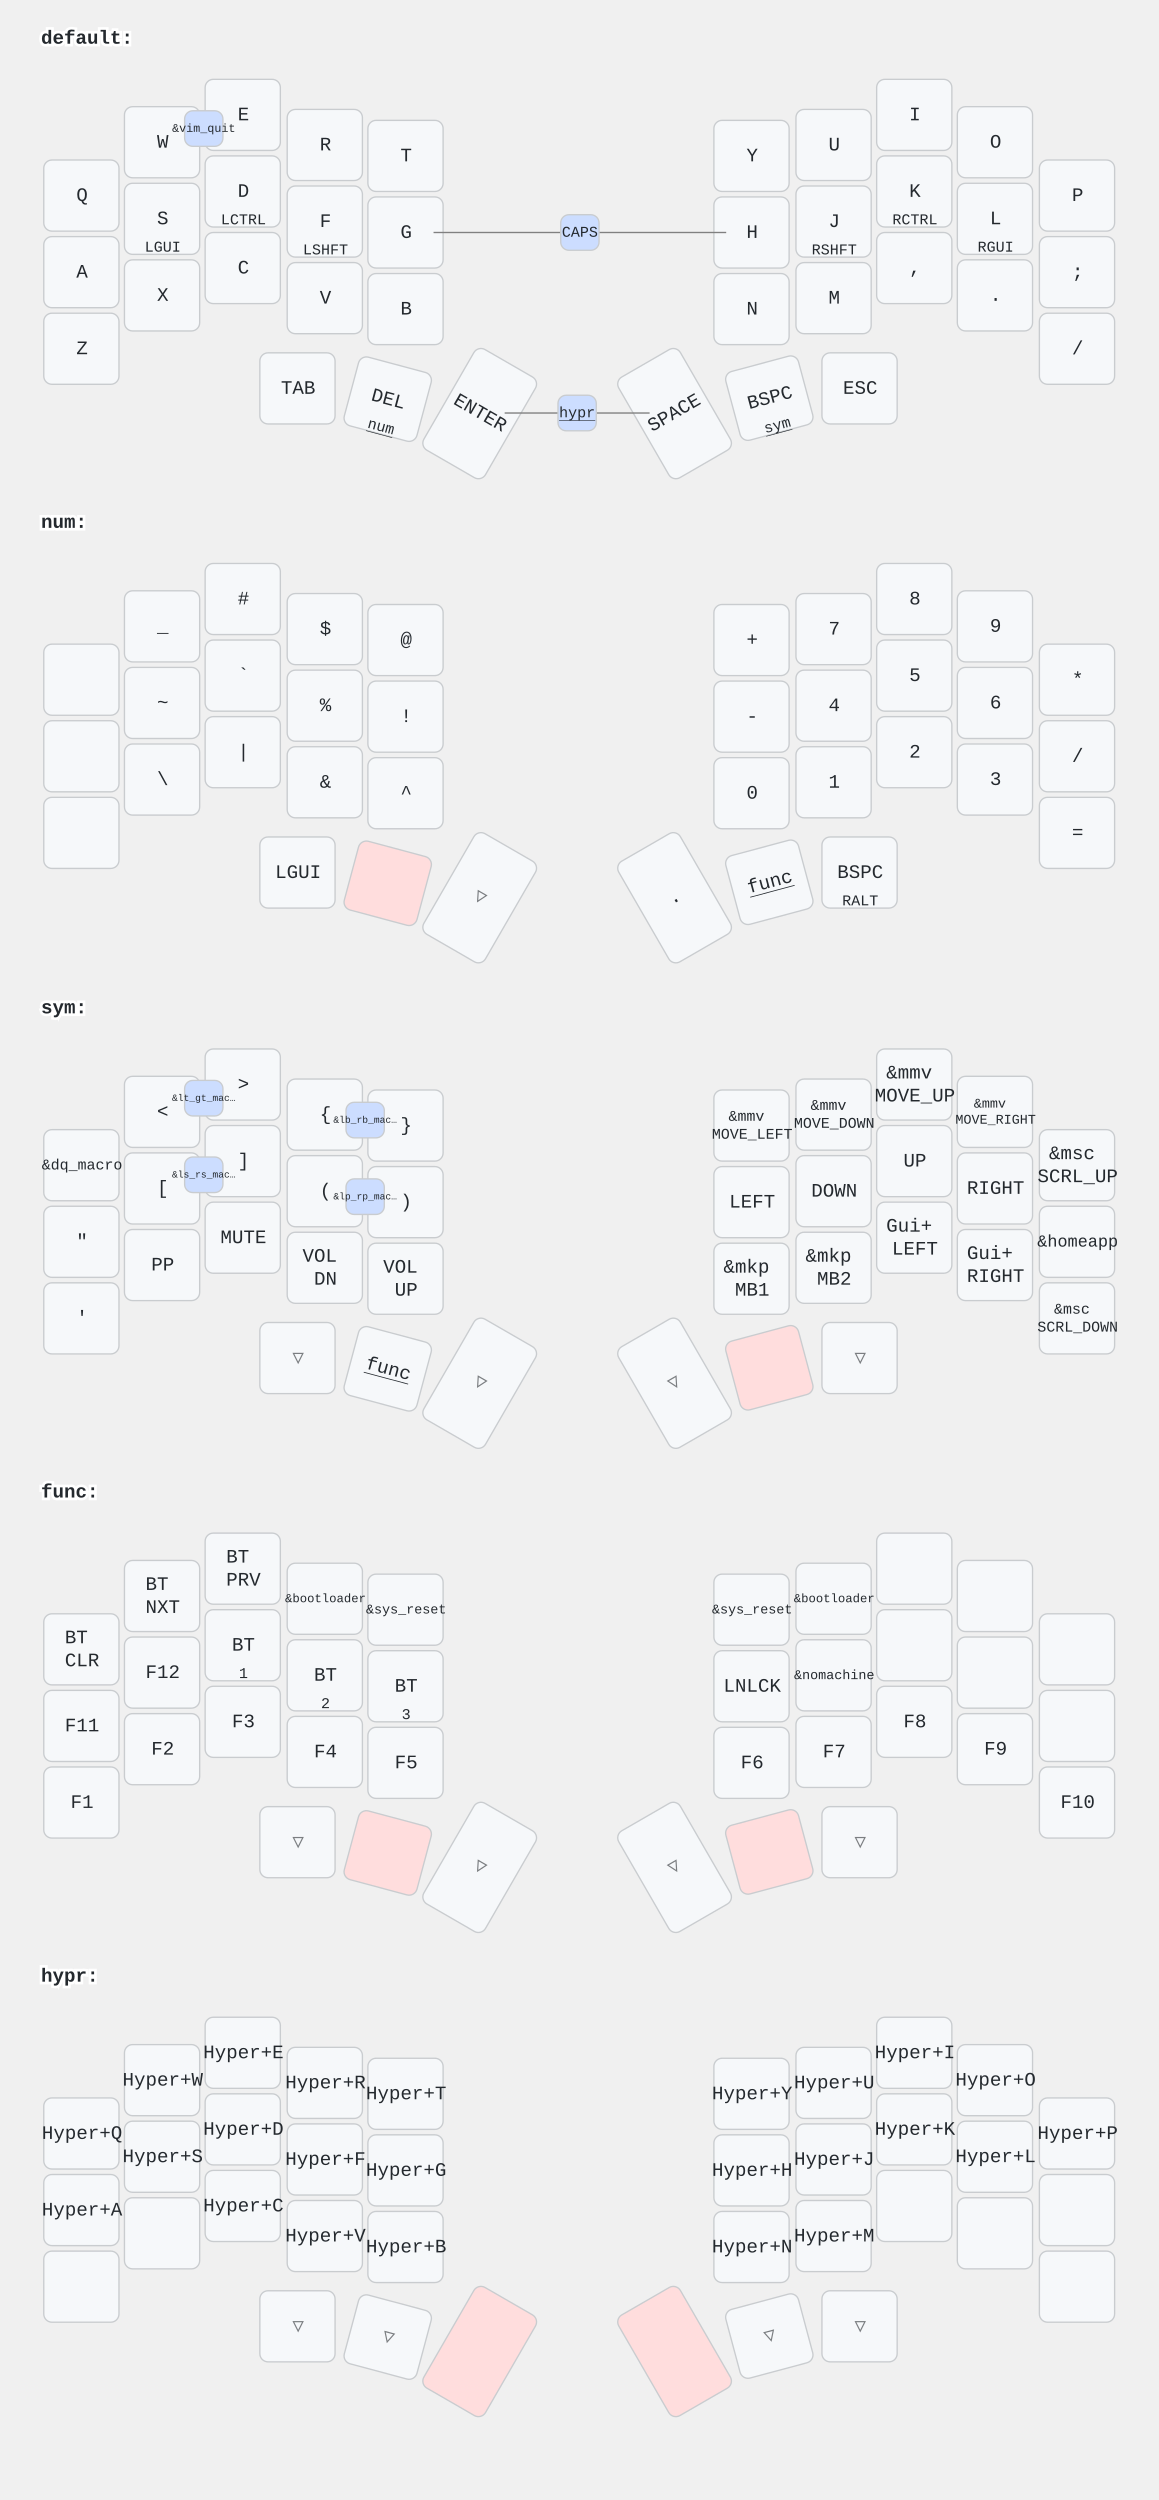
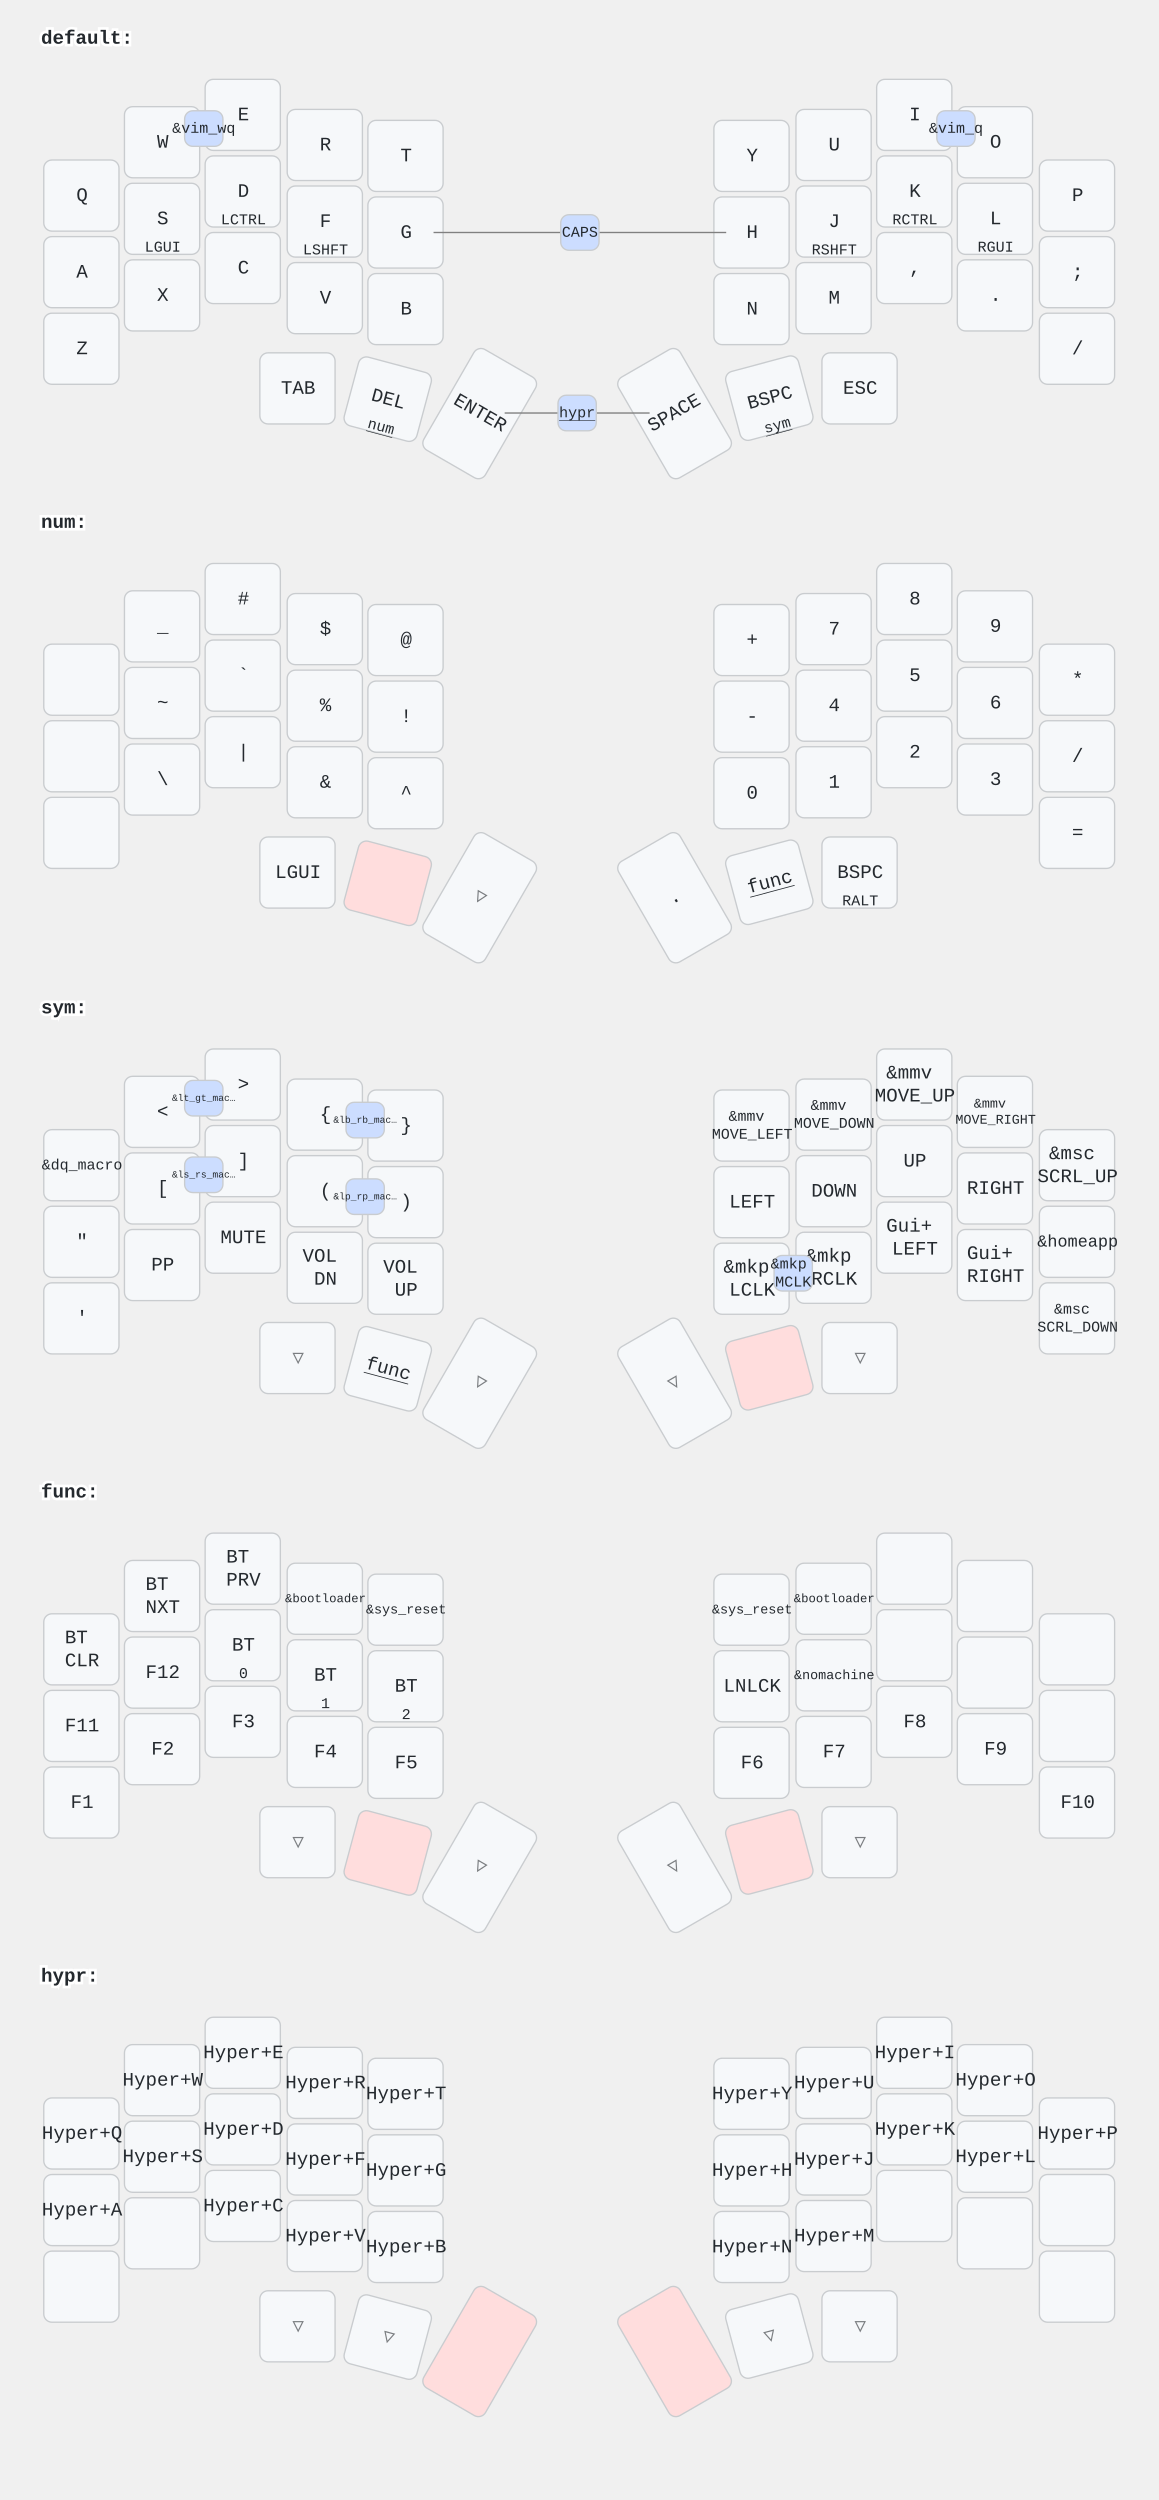
<svg xmlns="http://www.w3.org/2000/svg" width="847" height="1828" viewBox="0 0 847 1828" class="keymap">
  <style>/* inherit to force styles through use tags */
svg path {
    fill: inherit;
}

/* font and background color specifications */
svg.keymap {
    font-family: SFMono-Regular,Consolas,Liberation Mono,Menlo,monospace;
    font-size: 14px;
    font-kerning: normal;
    text-rendering: optimizeLegibility;
    fill: #24292e;
}

/* default key styling */
rect.key {
    fill: #f6f8fa;
}

rect.key, rect.combo {
    stroke: #c9cccf;
    stroke-width: 1;
}

/* default key side styling, only used is draw_key_sides is set */
rect.side {
    filter: brightness(90%);
}

/* color accent for combo boxes */
rect.combo, rect.combo-separate {
    fill: #cdf;
}

/* color accent for held keys */
rect.held, rect.combo.held {
    fill: #fdd;
}

/* color accent for ghost (optional) keys */
rect.ghost, rect.combo.ghost {
    stroke-dasharray: 4, 4;
    stroke-width: 2;
}

text {
    text-anchor: middle;
    dominant-baseline: middle;
}

/* styling for layer labels */
text.label {
    font-weight: bold;
    text-anchor: start;
    stroke: white;
    stroke-width: 4;
    paint-order: stroke;
}

/* styling for optional footer */
text.footer {
    text-anchor: end;
    dominant-baseline: auto;
    stroke: white;
    stroke-width: 4;
    paint-order: stroke;
}

/* styling for combo tap, and key non-tap label text */
text.combo, text.hold, text.shifted, text.left, text.right {
    font-size: 11px;
}

text.hold {
    text-anchor: middle;
    dominant-baseline: auto;
}

text.shifted {
    text-anchor: middle;
    dominant-baseline: hanging;
}

text.left {
    text-anchor: start;
}

text.right {
    text-anchor: end;
}

text.layer-activator {
    text-decoration: underline;
}

/* styling for hold/shifted label text in combo box */
text.combo.hold, text.combo.shifted, text.combo.left, text.combo.right {
    font-size: 8px;
}

/* lighter symbol for transparent keys */
text.trans {
    fill: #7b7e81;
}

/* styling for combo dendrons */
path.combo {
    stroke-width: 1;
    stroke: gray;
    fill: none;
}

/* Start Tabler Icons Cleanup */
/* cannot use height/width with glyphs */
.icon-tabler &gt; path {
    fill: inherit;
    stroke: inherit;
    stroke-width: 2;
}
/* hide tabler's default box */
.icon-tabler &gt; path[stroke="none"][fill="none"] {
    visibility: hidden;
}
/* End Tabler Icons Cleanup */
</style>
  <g transform="translate(30, 0)" class="layer-default">
    <text x="0" y="28" class="label" id="default">default:</text>
    <g transform="translate(0, 56)">
      <g transform="translate(30, 87)" class="key keypos-0">
        <rect rx="6" ry="6" x="-28" y="-26" width="55" height="52" class="key" />
        <text x="0" y="0" class="key tap">Q</text>
      </g>
      <g transform="translate(89, 48)" class="key keypos-1">
        <rect rx="6" ry="6" x="-28" y="-26" width="55" height="52" class="key" />
        <text x="0" y="0" class="key tap">W</text>
      </g>
      <g transform="translate(148, 28)" class="key keypos-2">
        <rect rx="6" ry="6" x="-28" y="-26" width="55" height="52" class="key" />
        <text x="0" y="0" class="key tap">E</text>
      </g>
      <g transform="translate(208, 50)" class="key keypos-3">
        <rect rx="6" ry="6" x="-28" y="-26" width="55" height="52" class="key" />
        <text x="0" y="0" class="key tap">R</text>
      </g>
      <g transform="translate(267, 58)" class="key keypos-4">
        <rect rx="6" ry="6" x="-28" y="-26" width="55" height="52" class="key" />
        <text x="0" y="0" class="key tap">T</text>
      </g>
      <g transform="translate(520, 58)" class="key keypos-5">
        <rect rx="6" ry="6" x="-28" y="-26" width="55" height="52" class="key" />
        <text x="0" y="0" class="key tap">Y</text>
      </g>
      <g transform="translate(580, 50)" class="key keypos-6">
        <rect rx="6" ry="6" x="-28" y="-26" width="55" height="52" class="key" />
        <text x="0" y="0" class="key tap">U</text>
      </g>
      <g transform="translate(639, 28)" class="key keypos-7">
        <rect rx="6" ry="6" x="-28" y="-26" width="55" height="52" class="key" />
        <text x="0" y="0" class="key tap">I</text>
      </g>
      <g transform="translate(698, 48)" class="key keypos-8">
        <rect rx="6" ry="6" x="-28" y="-26" width="55" height="52" class="key" />
        <text x="0" y="0" class="key tap">O</text>
      </g>
      <g transform="translate(758, 87)" class="key keypos-9">
        <rect rx="6" ry="6" x="-28" y="-26" width="55" height="52" class="key" />
        <text x="0" y="0" class="key tap">P</text>
      </g>
      <g transform="translate(30, 143)" class="key keypos-10">
        <rect rx="6" ry="6" x="-28" y="-26" width="55" height="52" class="key" />
        <text x="0" y="0" class="key tap">A</text>
      </g>
      <g transform="translate(89, 104)" class="key keypos-11">
        <rect rx="6" ry="6" x="-28" y="-26" width="55" height="52" class="key" />
        <text x="0" y="0" class="key tap">S</text>
        <text x="0" y="24" class="key hold">LGUI</text>
      </g>
      <g transform="translate(148, 84)" class="key keypos-12">
        <rect rx="6" ry="6" x="-28" y="-26" width="55" height="52" class="key" />
        <text x="0" y="0" class="key tap">D</text>
        <text x="0" y="24" class="key hold">LCTRL</text>
      </g>
      <g transform="translate(208, 106)" class="key keypos-13">
        <rect rx="6" ry="6" x="-28" y="-26" width="55" height="52" class="key" />
        <text x="0" y="0" class="key tap">F</text>
        <text x="0" y="24" class="key hold">LSHFT</text>
      </g>
      <g transform="translate(267, 114)" class="key keypos-14">
        <rect rx="6" ry="6" x="-28" y="-26" width="55" height="52" class="key" />
        <text x="0" y="0" class="key tap">G</text>
      </g>
      <g transform="translate(520, 114)" class="key keypos-15">
        <rect rx="6" ry="6" x="-28" y="-26" width="55" height="52" class="key" />
        <text x="0" y="0" class="key tap">H</text>
      </g>
      <g transform="translate(580, 106)" class="key keypos-16">
        <rect rx="6" ry="6" x="-28" y="-26" width="55" height="52" class="key" />
        <text x="0" y="0" class="key tap">J</text>
        <text x="0" y="24" class="key hold">RSHFT</text>
      </g>
      <g transform="translate(639, 84)" class="key keypos-17">
        <rect rx="6" ry="6" x="-28" y="-26" width="55" height="52" class="key" />
        <text x="0" y="0" class="key tap">K</text>
        <text x="0" y="24" class="key hold">RCTRL</text>
      </g>
      <g transform="translate(698, 104)" class="key keypos-18">
        <rect rx="6" ry="6" x="-28" y="-26" width="55" height="52" class="key" />
        <text x="0" y="0" class="key tap">L</text>
        <text x="0" y="24" class="key hold">RGUI</text>
      </g>
      <g transform="translate(758, 143)" class="key keypos-19">
        <rect rx="6" ry="6" x="-28" y="-26" width="55" height="52" class="key" />
        <text x="0" y="0" class="key tap">;</text>
      </g>
      <g transform="translate(30, 199)" class="key keypos-20">
        <rect rx="6" ry="6" x="-28" y="-26" width="55" height="52" class="key" />
        <text x="0" y="0" class="key tap">Z</text>
      </g>
      <g transform="translate(89, 160)" class="key keypos-21">
        <rect rx="6" ry="6" x="-28" y="-26" width="55" height="52" class="key" />
        <text x="0" y="0" class="key tap">X</text>
      </g>
      <g transform="translate(148, 140)" class="key keypos-22">
        <rect rx="6" ry="6" x="-28" y="-26" width="55" height="52" class="key" />
        <text x="0" y="0" class="key tap">C</text>
      </g>
      <g transform="translate(208, 162)" class="key keypos-23">
        <rect rx="6" ry="6" x="-28" y="-26" width="55" height="52" class="key" />
        <text x="0" y="0" class="key tap">V</text>
      </g>
      <g transform="translate(267, 170)" class="key keypos-24">
        <rect rx="6" ry="6" x="-28" y="-26" width="55" height="52" class="key" />
        <text x="0" y="0" class="key tap">B</text>
      </g>
      <g transform="translate(520, 170)" class="key keypos-25">
        <rect rx="6" ry="6" x="-28" y="-26" width="55" height="52" class="key" />
        <text x="0" y="0" class="key tap">N</text>
      </g>
      <g transform="translate(580, 162)" class="key keypos-26">
        <rect rx="6" ry="6" x="-28" y="-26" width="55" height="52" class="key" />
        <text x="0" y="0" class="key tap">M</text>
      </g>
      <g transform="translate(639, 140)" class="key keypos-27">
        <rect rx="6" ry="6" x="-28" y="-26" width="55" height="52" class="key" />
        <text x="0" y="0" class="key tap">,</text>
      </g>
      <g transform="translate(698, 160)" class="key keypos-28">
        <rect rx="6" ry="6" x="-28" y="-26" width="55" height="52" class="key" />
        <text x="0" y="0" class="key tap">.</text>
      </g>
      <g transform="translate(758, 199)" class="key keypos-29">
        <rect rx="6" ry="6" x="-28" y="-26" width="55" height="52" class="key" />
        <text x="0" y="0" class="key tap">/</text>
      </g>
      <g transform="translate(188, 228)" class="key keypos-30">
        <rect rx="6" ry="6" x="-28" y="-26" width="55" height="52" class="key" />
        <text x="0" y="0" class="key tap">TAB</text>
      </g>
      <g transform="translate(254, 236) rotate(15.0)" class="key keypos-31">
        <rect rx="6" ry="6" x="-28" y="-26" width="55" height="52" class="key" />
        <text x="0" y="0" class="key tap">DEL</text>
        <a href="#num">
          <text x="0" y="24" class="key hold layer-activator">num</text>
        </a>
      </g>
      <g transform="translate(321, 246) rotate(30.0)" class="key keypos-32">
        <rect rx="6" ry="6" x="-26" y="-42" width="52" height="85" class="key" />
        <text x="0" y="0" class="key tap">ENTER</text>
      </g>
      <g transform="translate(463, 246) rotate(-30.0)" class="key keypos-33">
        <rect rx="6" ry="6" x="-26" y="-42" width="52" height="85" class="key" />
        <text x="0" y="0" class="key tap">SPACE</text>
      </g>
      <g transform="translate(533, 235) rotate(-15.0)" class="key keypos-34">
        <rect rx="6" ry="6" x="-28" y="-26" width="55" height="52" class="key" />
        <text x="0" y="0" class="key tap">BSPC</text>
        <a href="#sym">
          <text x="0" y="24" class="key hold layer-activator">sym</text>
        </a>
      </g>
      <g transform="translate(599, 228)" class="key keypos-35">
        <rect rx="6" ry="6" x="-28" y="-26" width="55" height="52" class="key" />
        <text x="0" y="0" class="key tap">ESC</text>
      </g>
      <g class="combo combopos-0">
        <rect rx="6" ry="6" x="105" y="25" width="28" height="26" class="combo" />
-         <text x="119" y="38" class="combo tap">
-           <tspan style="font-size: 78%">&amp;vim_quit</tspan>
-         </text>
+         <text x="119" y="38" class="combo tap">&amp;vim_wq</text>
      </g>
      <g class="combo combopos-1">
+         <rect rx="6" ry="6" x="655" y="25" width="28" height="26" class="combo" />
+         <text x="669" y="38" class="combo tap">&amp;vim_q</text>
+       </g>
+       <g class="combo combopos-2">
        <path d="M392,246 l-53,0" class="combo" />
        <path d="M392,246 l53,0" class="combo" />
        <rect rx="6" ry="6" x="378" y="233" width="28" height="26" class="combo" />
        <a href="#hypr">
          <text x="392" y="246" class="combo tap layer-activator">hypr</text>
        </a>
      </g>
-       <g class="combo combopos-2">
+       <g class="combo combopos-3">
        <path d="M394,114 l-107,0" class="combo" />
        <path d="M394,114 l107,0" class="combo" />
        <rect rx="6" ry="6" x="380" y="101" width="28" height="26" class="combo" />
        <text x="394" y="114" class="combo tap">CAPS</text>
      </g>
    </g>
  </g>
  <g transform="translate(30, 354)" class="layer-num">
    <text x="0" y="28" class="label" id="num">num:</text>
    <g transform="translate(0, 56)">
      <g transform="translate(30, 87)" class="key keypos-0">
        <rect rx="6" ry="6" x="-28" y="-26" width="55" height="52" class="key" />
      </g>
      <g transform="translate(89, 48)" class="key keypos-1">
        <rect rx="6" ry="6" x="-28" y="-26" width="55" height="52" class="key" />
        <text x="0" y="0" class="key tap">_</text>
      </g>
      <g transform="translate(148, 28)" class="key keypos-2">
        <rect rx="6" ry="6" x="-28" y="-26" width="55" height="52" class="key" />
        <text x="0" y="0" class="key tap">#</text>
      </g>
      <g transform="translate(208, 50)" class="key keypos-3">
        <rect rx="6" ry="6" x="-28" y="-26" width="55" height="52" class="key" />
        <text x="0" y="0" class="key tap">$</text>
      </g>
      <g transform="translate(267, 58)" class="key keypos-4">
        <rect rx="6" ry="6" x="-28" y="-26" width="55" height="52" class="key" />
        <text x="0" y="0" class="key tap">@</text>
      </g>
      <g transform="translate(520, 58)" class="key keypos-5">
        <rect rx="6" ry="6" x="-28" y="-26" width="55" height="52" class="key" />
        <text x="0" y="0" class="key tap">+</text>
      </g>
      <g transform="translate(580, 50)" class="key keypos-6">
        <rect rx="6" ry="6" x="-28" y="-26" width="55" height="52" class="key" />
        <text x="0" y="0" class="key tap">7</text>
      </g>
      <g transform="translate(639, 28)" class="key keypos-7">
        <rect rx="6" ry="6" x="-28" y="-26" width="55" height="52" class="key" />
        <text x="0" y="0" class="key tap">8</text>
      </g>
      <g transform="translate(698, 48)" class="key keypos-8">
        <rect rx="6" ry="6" x="-28" y="-26" width="55" height="52" class="key" />
        <text x="0" y="0" class="key tap">9</text>
      </g>
      <g transform="translate(758, 87)" class="key keypos-9">
        <rect rx="6" ry="6" x="-28" y="-26" width="55" height="52" class="key" />
        <text x="0" y="0" class="key tap">*</text>
      </g>
      <g transform="translate(30, 143)" class="key keypos-10">
        <rect rx="6" ry="6" x="-28" y="-26" width="55" height="52" class="key" />
      </g>
      <g transform="translate(89, 104)" class="key keypos-11">
        <rect rx="6" ry="6" x="-28" y="-26" width="55" height="52" class="key" />
        <text x="0" y="0" class="key tap">~</text>
      </g>
      <g transform="translate(148, 84)" class="key keypos-12">
        <rect rx="6" ry="6" x="-28" y="-26" width="55" height="52" class="key" />
        <text x="0" y="0" class="key tap">`</text>
      </g>
      <g transform="translate(208, 106)" class="key keypos-13">
        <rect rx="6" ry="6" x="-28" y="-26" width="55" height="52" class="key" />
        <text x="0" y="0" class="key tap">%</text>
      </g>
      <g transform="translate(267, 114)" class="key keypos-14">
        <rect rx="6" ry="6" x="-28" y="-26" width="55" height="52" class="key" />
        <text x="0" y="0" class="key tap">!</text>
      </g>
      <g transform="translate(520, 114)" class="key keypos-15">
        <rect rx="6" ry="6" x="-28" y="-26" width="55" height="52" class="key" />
        <text x="0" y="0" class="key tap">-</text>
      </g>
      <g transform="translate(580, 106)" class="key keypos-16">
        <rect rx="6" ry="6" x="-28" y="-26" width="55" height="52" class="key" />
        <text x="0" y="0" class="key tap">4</text>
      </g>
      <g transform="translate(639, 84)" class="key keypos-17">
        <rect rx="6" ry="6" x="-28" y="-26" width="55" height="52" class="key" />
        <text x="0" y="0" class="key tap">5</text>
      </g>
      <g transform="translate(698, 104)" class="key keypos-18">
        <rect rx="6" ry="6" x="-28" y="-26" width="55" height="52" class="key" />
        <text x="0" y="0" class="key tap">6</text>
      </g>
      <g transform="translate(758, 143)" class="key keypos-19">
        <rect rx="6" ry="6" x="-28" y="-26" width="55" height="52" class="key" />
        <text x="0" y="0" class="key tap">/</text>
      </g>
      <g transform="translate(30, 199)" class="key keypos-20">
        <rect rx="6" ry="6" x="-28" y="-26" width="55" height="52" class="key" />
      </g>
      <g transform="translate(89, 160)" class="key keypos-21">
        <rect rx="6" ry="6" x="-28" y="-26" width="55" height="52" class="key" />
        <text x="0" y="0" class="key tap">\</text>
      </g>
      <g transform="translate(148, 140)" class="key keypos-22">
        <rect rx="6" ry="6" x="-28" y="-26" width="55" height="52" class="key" />
        <text x="0" y="0" class="key tap">|</text>
      </g>
      <g transform="translate(208, 162)" class="key keypos-23">
        <rect rx="6" ry="6" x="-28" y="-26" width="55" height="52" class="key" />
        <text x="0" y="0" class="key tap">&amp;</text>
      </g>
      <g transform="translate(267, 170)" class="key keypos-24">
        <rect rx="6" ry="6" x="-28" y="-26" width="55" height="52" class="key" />
        <text x="0" y="0" class="key tap">^</text>
      </g>
      <g transform="translate(520, 170)" class="key keypos-25">
        <rect rx="6" ry="6" x="-28" y="-26" width="55" height="52" class="key" />
        <text x="0" y="0" class="key tap">0</text>
      </g>
      <g transform="translate(580, 162)" class="key keypos-26">
        <rect rx="6" ry="6" x="-28" y="-26" width="55" height="52" class="key" />
        <text x="0" y="0" class="key tap">1</text>
      </g>
      <g transform="translate(639, 140)" class="key keypos-27">
        <rect rx="6" ry="6" x="-28" y="-26" width="55" height="52" class="key" />
        <text x="0" y="0" class="key tap">2</text>
      </g>
      <g transform="translate(698, 160)" class="key keypos-28">
        <rect rx="6" ry="6" x="-28" y="-26" width="55" height="52" class="key" />
        <text x="0" y="0" class="key tap">3</text>
      </g>
      <g transform="translate(758, 199)" class="key keypos-29">
        <rect rx="6" ry="6" x="-28" y="-26" width="55" height="52" class="key" />
        <text x="0" y="0" class="key tap">=</text>
      </g>
      <g transform="translate(188, 228)" class="key keypos-30">
        <rect rx="6" ry="6" x="-28" y="-26" width="55" height="52" class="key" />
        <text x="0" y="0" class="key tap">LGUI</text>
      </g>
      <g transform="translate(254, 236) rotate(15.0)" class="key held keypos-31">
        <rect rx="6" ry="6" x="-28" y="-26" width="55" height="52" class="key held" />
      </g>
      <g transform="translate(321, 246) rotate(30.0)" class="key trans keypos-32">
        <rect rx="6" ry="6" x="-26" y="-42" width="52" height="85" class="key trans" />
        <text x="0" y="0" class="key trans tap">▽</text>
      </g>
      <g transform="translate(463, 246) rotate(-30.0)" class="key keypos-33">
        <rect rx="6" ry="6" x="-26" y="-42" width="52" height="85" class="key" />
        <text x="0" y="0" class="key tap">.</text>
      </g>
      <g transform="translate(533, 235) rotate(-15.0)" class="key keypos-34">
        <rect rx="6" ry="6" x="-28" y="-26" width="55" height="52" class="key" />
        <a href="#func">
          <text x="0" y="0" class="key tap layer-activator">func</text>
        </a>
      </g>
      <g transform="translate(599, 228)" class="key keypos-35">
        <rect rx="6" ry="6" x="-28" y="-26" width="55" height="52" class="key" />
        <text x="0" y="0" class="key tap">BSPC</text>
        <text x="0" y="24" class="key hold">RALT</text>
      </g>
    </g>
  </g>
  <g transform="translate(30, 709)" class="layer-sym">
    <text x="0" y="28" class="label" id="sym">sym:</text>
    <g transform="translate(0, 56)">
      <g transform="translate(30, 87)" class="key keypos-0">
        <rect rx="6" ry="6" x="-28" y="-26" width="55" height="52" class="key" />
        <text x="0" y="0" class="key tap">
          <tspan style="font-size: 78%">&amp;dq_macro</tspan>
        </text>
      </g>
      <g transform="translate(89, 48)" class="key keypos-1">
        <rect rx="6" ry="6" x="-28" y="-26" width="55" height="52" class="key" />
        <text x="0" y="0" class="key tap">&lt;</text>
      </g>
      <g transform="translate(148, 28)" class="key keypos-2">
        <rect rx="6" ry="6" x="-28" y="-26" width="55" height="52" class="key" />
        <text x="0" y="0" class="key tap">&gt;</text>
      </g>
      <g transform="translate(208, 50)" class="key keypos-3">
        <rect rx="6" ry="6" x="-28" y="-26" width="55" height="52" class="key" />
        <text x="0" y="0" class="key tap">{</text>
      </g>
      <g transform="translate(267, 58)" class="key keypos-4">
        <rect rx="6" ry="6" x="-28" y="-26" width="55" height="52" class="key" />
        <text x="0" y="0" class="key tap">}</text>
      </g>
      <g transform="translate(520, 58)" class="key keypos-5">
        <rect rx="6" ry="6" x="-28" y="-26" width="55" height="52" class="key" />
        <text x="0" y="0" class="key tap">
          <tspan x="0" dy="-0.6em" style="font-size: 78%">&amp;mmv</tspan>
          <tspan x="0" dy="1.2em" style="font-size: 78%">MOVE_LEFT</tspan>
        </text>
      </g>
      <g transform="translate(580, 50)" class="key keypos-6">
        <rect rx="6" ry="6" x="-28" y="-26" width="55" height="52" class="key" />
        <text x="0" y="0" class="key tap">
          <tspan x="0" dy="-0.6em" style="font-size: 78%">&amp;mmv</tspan>
          <tspan x="0" dy="1.2em" style="font-size: 78%">MOVE_DOWN</tspan>
        </text>
      </g>
      <g transform="translate(639, 28)" class="key keypos-7">
        <rect rx="6" ry="6" x="-28" y="-26" width="55" height="52" class="key" />
        <text x="0" y="0" class="key tap">
          <tspan x="0" dy="-0.6em">&amp;mmv</tspan>
          <tspan x="0" dy="1.2em">MOVE_UP</tspan>
        </text>
      </g>
      <g transform="translate(698, 48)" class="key keypos-8">
        <rect rx="6" ry="6" x="-28" y="-26" width="55" height="52" class="key" />
        <text x="0" y="0" class="key tap">
          <tspan x="0" dy="-0.6em" style="font-size: 70%">&amp;mmv</tspan>
          <tspan x="0" dy="1.2em" style="font-size: 70%">MOVE_RIGHT</tspan>
        </text>
      </g>
      <g transform="translate(758, 87)" class="key keypos-9">
        <rect rx="6" ry="6" x="-28" y="-26" width="55" height="52" class="key" />
        <text x="0" y="0" class="key tap">
          <tspan x="0" dy="-0.6em">&amp;msc</tspan>
          <tspan x="0" dy="1.2em">SCRL_UP</tspan>
        </text>
      </g>
      <g transform="translate(30, 143)" class="key keypos-10">
        <rect rx="6" ry="6" x="-28" y="-26" width="55" height="52" class="key" />
        <text x="0" y="0" class="key tap">"</text>
      </g>
      <g transform="translate(89, 104)" class="key keypos-11">
        <rect rx="6" ry="6" x="-28" y="-26" width="55" height="52" class="key" />
        <text x="0" y="0" class="key tap">[</text>
      </g>
      <g transform="translate(148, 84)" class="key keypos-12">
        <rect rx="6" ry="6" x="-28" y="-26" width="55" height="52" class="key" />
        <text x="0" y="0" class="key tap">]</text>
      </g>
      <g transform="translate(208, 106)" class="key keypos-13">
        <rect rx="6" ry="6" x="-28" y="-26" width="55" height="52" class="key" />
        <text x="0" y="0" class="key tap">(</text>
      </g>
      <g transform="translate(267, 114)" class="key keypos-14">
        <rect rx="6" ry="6" x="-28" y="-26" width="55" height="52" class="key" />
        <text x="0" y="0" class="key tap">)</text>
      </g>
      <g transform="translate(520, 114)" class="key keypos-15">
        <rect rx="6" ry="6" x="-28" y="-26" width="55" height="52" class="key" />
        <text x="0" y="0" class="key tap">LEFT</text>
      </g>
      <g transform="translate(580, 106)" class="key keypos-16">
        <rect rx="6" ry="6" x="-28" y="-26" width="55" height="52" class="key" />
        <text x="0" y="0" class="key tap">DOWN</text>
      </g>
      <g transform="translate(639, 84)" class="key keypos-17">
        <rect rx="6" ry="6" x="-28" y="-26" width="55" height="52" class="key" />
        <text x="0" y="0" class="key tap">UP</text>
      </g>
      <g transform="translate(698, 104)" class="key keypos-18">
        <rect rx="6" ry="6" x="-28" y="-26" width="55" height="52" class="key" />
        <text x="0" y="0" class="key tap">RIGHT</text>
      </g>
      <g transform="translate(758, 143)" class="key keypos-19">
        <rect rx="6" ry="6" x="-28" y="-26" width="55" height="52" class="key" />
        <text x="0" y="0" class="key tap">
          <tspan style="font-size: 88%">&amp;homeapp</tspan>
        </text>
      </g>
      <g transform="translate(30, 199)" class="key keypos-20">
        <rect rx="6" ry="6" x="-28" y="-26" width="55" height="52" class="key" />
        <text x="0" y="0" class="key tap">'</text>
      </g>
      <g transform="translate(89, 160)" class="key keypos-21">
        <rect rx="6" ry="6" x="-28" y="-26" width="55" height="52" class="key" />
        <text x="0" y="0" class="key tap">PP</text>
      </g>
      <g transform="translate(148, 140)" class="key keypos-22">
        <rect rx="6" ry="6" x="-28" y="-26" width="55" height="52" class="key" />
        <text x="0" y="0" class="key tap">MUTE</text>
      </g>
      <g transform="translate(208, 162)" class="key keypos-23">
        <rect rx="6" ry="6" x="-28" y="-26" width="55" height="52" class="key" />
        <text x="0" y="0" class="key tap">
          <tspan x="0" dy="-0.6em">VOL</tspan>
          <tspan x="0" dy="1.2em">DN</tspan>
        </text>
      </g>
      <g transform="translate(267, 170)" class="key keypos-24">
        <rect rx="6" ry="6" x="-28" y="-26" width="55" height="52" class="key" />
        <text x="0" y="0" class="key tap">
          <tspan x="0" dy="-0.6em">VOL</tspan>
          <tspan x="0" dy="1.2em">UP</tspan>
        </text>
      </g>
      <g transform="translate(520, 170)" class="key keypos-25">
        <rect rx="6" ry="6" x="-28" y="-26" width="55" height="52" class="key" />
        <text x="0" y="0" class="key tap">
          <tspan x="0" dy="-0.6em">&amp;mkp</tspan>
-           <tspan x="0" dy="1.2em">MB1</tspan>
+           <tspan x="0" dy="1.2em">LCLK</tspan>
        </text>
      </g>
      <g transform="translate(580, 162)" class="key keypos-26">
        <rect rx="6" ry="6" x="-28" y="-26" width="55" height="52" class="key" />
        <text x="0" y="0" class="key tap">
          <tspan x="0" dy="-0.6em">&amp;mkp</tspan>
-           <tspan x="0" dy="1.2em">MB2</tspan>
+           <tspan x="0" dy="1.2em">RCLK</tspan>
        </text>
      </g>
      <g transform="translate(639, 140)" class="key keypos-27">
        <rect rx="6" ry="6" x="-28" y="-26" width="55" height="52" class="key" />
        <text x="0" y="0" class="key tap">
          <tspan x="0" dy="-0.6em">Gui+</tspan>
          <tspan x="0" dy="1.2em">LEFT</tspan>
        </text>
      </g>
      <g transform="translate(698, 160)" class="key keypos-28">
        <rect rx="6" ry="6" x="-28" y="-26" width="55" height="52" class="key" />
        <text x="0" y="0" class="key tap">
          <tspan x="0" dy="-0.6em">Gui+</tspan>
          <tspan x="0" dy="1.2em">RIGHT</tspan>
        </text>
      </g>
      <g transform="translate(758, 199)" class="key keypos-29">
        <rect rx="6" ry="6" x="-28" y="-26" width="55" height="52" class="key" />
        <text x="0" y="0" class="key tap">
          <tspan x="0" dy="-0.6em" style="font-size: 78%">&amp;msc</tspan>
          <tspan x="0" dy="1.2em" style="font-size: 78%">SCRL_DOWN</tspan>
        </text>
      </g>
      <g transform="translate(188, 228)" class="key trans keypos-30">
        <rect rx="6" ry="6" x="-28" y="-26" width="55" height="52" class="key trans" />
        <text x="0" y="0" class="key trans tap">▽</text>
      </g>
      <g transform="translate(254, 236) rotate(15.0)" class="key keypos-31">
        <rect rx="6" ry="6" x="-28" y="-26" width="55" height="52" class="key" />
        <a href="#func">
          <text x="0" y="0" class="key tap layer-activator">func</text>
        </a>
      </g>
      <g transform="translate(321, 246) rotate(30.0)" class="key trans keypos-32">
        <rect rx="6" ry="6" x="-26" y="-42" width="52" height="85" class="key trans" />
        <text x="0" y="0" class="key trans tap">▽</text>
      </g>
      <g transform="translate(463, 246) rotate(-30.0)" class="key trans keypos-33">
        <rect rx="6" ry="6" x="-26" y="-42" width="52" height="85" class="key trans" />
        <text x="0" y="0" class="key trans tap">▽</text>
      </g>
      <g transform="translate(533, 235) rotate(-15.0)" class="key held keypos-34">
        <rect rx="6" ry="6" x="-28" y="-26" width="55" height="52" class="key held" />
      </g>
      <g transform="translate(599, 228)" class="key trans keypos-35">
        <rect rx="6" ry="6" x="-28" y="-26" width="55" height="52" class="key trans" />
        <text x="0" y="0" class="key trans tap">▽</text>
      </g>
      <g class="combo combopos-0">
        <rect rx="6" ry="6" x="105" y="25" width="28" height="26" class="combo" />
        <text x="119" y="38" class="combo tap">
          <tspan style="font-size: 64%">&amp;lt_gt_mac…</tspan>
        </text>
      </g>
      <g class="combo combopos-1">
        <rect rx="6" ry="6" x="223" y="41" width="28" height="26" class="combo" />
        <text x="237" y="54" class="combo tap">
          <tspan style="font-size: 64%">&amp;lb_rb_mac…</tspan>
        </text>
      </g>
      <g class="combo combopos-2">
        <rect rx="6" ry="6" x="223" y="97" width="28" height="26" class="combo" />
        <text x="237" y="110" class="combo tap">
          <tspan style="font-size: 64%">&amp;lp_rp_mac…</tspan>
        </text>
      </g>
      <g class="combo combopos-3">
        <rect rx="6" ry="6" x="105" y="81" width="28" height="26" class="combo" />
        <text x="119" y="94" class="combo tap">
          <tspan style="font-size: 64%">&amp;ls_rs_mac…</tspan>
+         </text>
+       </g>
+       <g class="combo combopos-4">
+         <rect rx="6" ry="6" x="536" y="153" width="28" height="26" class="combo" />
+         <text x="550" y="166" class="combo tap">
+           <tspan x="550" dy="-0.6em">&amp;mkp</tspan>
+           <tspan x="550" dy="1.2em">MCLK</tspan>
        </text>
      </g>
    </g>
  </g>
  <g transform="translate(30, 1063)" class="layer-func">
    <text x="0" y="28" class="label" id="func">func:</text>
    <g transform="translate(0, 56)">
      <g transform="translate(30, 87)" class="key keypos-0">
        <rect rx="6" ry="6" x="-28" y="-26" width="55" height="52" class="key" />
        <text x="0" y="0" class="key tap">
          <tspan x="0" dy="-0.6em">BT</tspan>
          <tspan x="0" dy="1.2em">CLR</tspan>
        </text>
      </g>
      <g transform="translate(89, 48)" class="key keypos-1">
        <rect rx="6" ry="6" x="-28" y="-26" width="55" height="52" class="key" />
        <text x="0" y="0" class="key tap">
          <tspan x="0" dy="-0.6em">BT</tspan>
          <tspan x="0" dy="1.2em">NXT</tspan>
        </text>
      </g>
      <g transform="translate(148, 28)" class="key keypos-2">
        <rect rx="6" ry="6" x="-28" y="-26" width="55" height="52" class="key" />
        <text x="0" y="0" class="key tap">
          <tspan x="0" dy="-0.6em">BT</tspan>
          <tspan x="0" dy="1.2em">PRV</tspan>
        </text>
      </g>
      <g transform="translate(208, 50)" class="key keypos-3">
        <rect rx="6" ry="6" x="-28" y="-26" width="55" height="52" class="key" />
        <text x="0" y="0" class="key tap">
          <tspan style="font-size: 64%">&amp;bootloader</tspan>
        </text>
      </g>
      <g transform="translate(267, 58)" class="key keypos-4">
        <rect rx="6" ry="6" x="-28" y="-26" width="55" height="52" class="key" />
        <text x="0" y="0" class="key tap">
          <tspan style="font-size: 70%">&amp;sys_reset</tspan>
        </text>
      </g>
      <g transform="translate(520, 58)" class="key keypos-5">
        <rect rx="6" ry="6" x="-28" y="-26" width="55" height="52" class="key" />
        <text x="0" y="0" class="key tap">
          <tspan style="font-size: 70%">&amp;sys_reset</tspan>
        </text>
      </g>
      <g transform="translate(580, 50)" class="key keypos-6">
        <rect rx="6" ry="6" x="-28" y="-26" width="55" height="52" class="key" />
        <text x="0" y="0" class="key tap">
          <tspan style="font-size: 64%">&amp;bootloader</tspan>
        </text>
      </g>
      <g transform="translate(639, 28)" class="key keypos-7">
        <rect rx="6" ry="6" x="-28" y="-26" width="55" height="52" class="key" />
      </g>
      <g transform="translate(698, 48)" class="key keypos-8">
        <rect rx="6" ry="6" x="-28" y="-26" width="55" height="52" class="key" />
      </g>
      <g transform="translate(758, 87)" class="key keypos-9">
        <rect rx="6" ry="6" x="-28" y="-26" width="55" height="52" class="key" />
      </g>
      <g transform="translate(30, 143)" class="key keypos-10">
        <rect rx="6" ry="6" x="-28" y="-26" width="55" height="52" class="key" />
        <text x="0" y="0" class="key tap">F11</text>
      </g>
      <g transform="translate(89, 104)" class="key keypos-11">
        <rect rx="6" ry="6" x="-28" y="-26" width="55" height="52" class="key" />
        <text x="0" y="0" class="key tap">F12</text>
      </g>
      <g transform="translate(148, 84)" class="key keypos-12">
        <rect rx="6" ry="6" x="-28" y="-26" width="55" height="52" class="key" />
        <text x="0" y="0" class="key tap">BT</text>
+         <text x="0" y="24" class="key hold">0</text>
+       </g>
+       <g transform="translate(208, 106)" class="key keypos-13">
+         <rect rx="6" ry="6" x="-28" y="-26" width="55" height="52" class="key" />
+         <text x="0" y="0" class="key tap">BT</text>
        <text x="0" y="24" class="key hold">1</text>
      </g>
-       <g transform="translate(208, 106)" class="key keypos-13">
+       <g transform="translate(267, 114)" class="key keypos-14">
        <rect rx="6" ry="6" x="-28" y="-26" width="55" height="52" class="key" />
        <text x="0" y="0" class="key tap">BT</text>
        <text x="0" y="24" class="key hold">2</text>
-       </g>
-       <g transform="translate(267, 114)" class="key keypos-14">
-         <rect rx="6" ry="6" x="-28" y="-26" width="55" height="52" class="key" />
-         <text x="0" y="0" class="key tap">BT</text>
-         <text x="0" y="24" class="key hold">3</text>
      </g>
      <g transform="translate(520, 114)" class="key keypos-15">
        <rect rx="6" ry="6" x="-28" y="-26" width="55" height="52" class="key" />
        <text x="0" y="0" class="key tap">LNLCK</text>
      </g>
      <g transform="translate(580, 106)" class="key keypos-16">
        <rect rx="6" ry="6" x="-28" y="-26" width="55" height="52" class="key" />
        <text x="0" y="0" class="key tap">
          <tspan style="font-size: 70%">&amp;nomachine</tspan>
        </text>
      </g>
      <g transform="translate(639, 84)" class="key keypos-17">
        <rect rx="6" ry="6" x="-28" y="-26" width="55" height="52" class="key" />
      </g>
      <g transform="translate(698, 104)" class="key keypos-18">
        <rect rx="6" ry="6" x="-28" y="-26" width="55" height="52" class="key" />
      </g>
      <g transform="translate(758, 143)" class="key keypos-19">
        <rect rx="6" ry="6" x="-28" y="-26" width="55" height="52" class="key" />
      </g>
      <g transform="translate(30, 199)" class="key keypos-20">
        <rect rx="6" ry="6" x="-28" y="-26" width="55" height="52" class="key" />
        <text x="0" y="0" class="key tap">F1</text>
      </g>
      <g transform="translate(89, 160)" class="key keypos-21">
        <rect rx="6" ry="6" x="-28" y="-26" width="55" height="52" class="key" />
        <text x="0" y="0" class="key tap">F2</text>
      </g>
      <g transform="translate(148, 140)" class="key keypos-22">
        <rect rx="6" ry="6" x="-28" y="-26" width="55" height="52" class="key" />
        <text x="0" y="0" class="key tap">F3</text>
      </g>
      <g transform="translate(208, 162)" class="key keypos-23">
        <rect rx="6" ry="6" x="-28" y="-26" width="55" height="52" class="key" />
        <text x="0" y="0" class="key tap">F4</text>
      </g>
      <g transform="translate(267, 170)" class="key keypos-24">
        <rect rx="6" ry="6" x="-28" y="-26" width="55" height="52" class="key" />
        <text x="0" y="0" class="key tap">F5</text>
      </g>
      <g transform="translate(520, 170)" class="key keypos-25">
        <rect rx="6" ry="6" x="-28" y="-26" width="55" height="52" class="key" />
        <text x="0" y="0" class="key tap">F6</text>
      </g>
      <g transform="translate(580, 162)" class="key keypos-26">
        <rect rx="6" ry="6" x="-28" y="-26" width="55" height="52" class="key" />
        <text x="0" y="0" class="key tap">F7</text>
      </g>
      <g transform="translate(639, 140)" class="key keypos-27">
        <rect rx="6" ry="6" x="-28" y="-26" width="55" height="52" class="key" />
        <text x="0" y="0" class="key tap">F8</text>
      </g>
      <g transform="translate(698, 160)" class="key keypos-28">
        <rect rx="6" ry="6" x="-28" y="-26" width="55" height="52" class="key" />
        <text x="0" y="0" class="key tap">F9</text>
      </g>
      <g transform="translate(758, 199)" class="key keypos-29">
        <rect rx="6" ry="6" x="-28" y="-26" width="55" height="52" class="key" />
        <text x="0" y="0" class="key tap">F10</text>
      </g>
      <g transform="translate(188, 228)" class="key trans keypos-30">
        <rect rx="6" ry="6" x="-28" y="-26" width="55" height="52" class="key trans" />
        <text x="0" y="0" class="key trans tap">▽</text>
      </g>
      <g transform="translate(254, 236) rotate(15.0)" class="key held keypos-31">
        <rect rx="6" ry="6" x="-28" y="-26" width="55" height="52" class="key held" />
      </g>
      <g transform="translate(321, 246) rotate(30.0)" class="key trans keypos-32">
        <rect rx="6" ry="6" x="-26" y="-42" width="52" height="85" class="key trans" />
        <text x="0" y="0" class="key trans tap">▽</text>
      </g>
      <g transform="translate(463, 246) rotate(-30.0)" class="key trans keypos-33">
        <rect rx="6" ry="6" x="-26" y="-42" width="52" height="85" class="key trans" />
        <text x="0" y="0" class="key trans tap">▽</text>
      </g>
      <g transform="translate(533, 235) rotate(-15.0)" class="key held keypos-34">
        <rect rx="6" ry="6" x="-28" y="-26" width="55" height="52" class="key held" />
      </g>
      <g transform="translate(599, 228)" class="key trans keypos-35">
        <rect rx="6" ry="6" x="-28" y="-26" width="55" height="52" class="key trans" />
        <text x="0" y="0" class="key trans tap">▽</text>
      </g>
    </g>
  </g>
  <g transform="translate(30, 1417)" class="layer-hypr">
    <text x="0" y="28" class="label" id="hypr">hypr:</text>
    <g transform="translate(0, 56)">
      <g transform="translate(30, 87)" class="key keypos-0">
        <rect rx="6" ry="6" x="-28" y="-26" width="55" height="52" class="key" />
        <text x="0" y="0" class="key tap">Hyper+Q</text>
      </g>
      <g transform="translate(89, 48)" class="key keypos-1">
        <rect rx="6" ry="6" x="-28" y="-26" width="55" height="52" class="key" />
        <text x="0" y="0" class="key tap">Hyper+W</text>
      </g>
      <g transform="translate(148, 28)" class="key keypos-2">
        <rect rx="6" ry="6" x="-28" y="-26" width="55" height="52" class="key" />
        <text x="0" y="0" class="key tap">Hyper+E</text>
      </g>
      <g transform="translate(208, 50)" class="key keypos-3">
        <rect rx="6" ry="6" x="-28" y="-26" width="55" height="52" class="key" />
        <text x="0" y="0" class="key tap">Hyper+R</text>
      </g>
      <g transform="translate(267, 58)" class="key keypos-4">
        <rect rx="6" ry="6" x="-28" y="-26" width="55" height="52" class="key" />
        <text x="0" y="0" class="key tap">Hyper+T</text>
      </g>
      <g transform="translate(520, 58)" class="key keypos-5">
        <rect rx="6" ry="6" x="-28" y="-26" width="55" height="52" class="key" />
        <text x="0" y="0" class="key tap">Hyper+Y</text>
      </g>
      <g transform="translate(580, 50)" class="key keypos-6">
        <rect rx="6" ry="6" x="-28" y="-26" width="55" height="52" class="key" />
        <text x="0" y="0" class="key tap">Hyper+U</text>
      </g>
      <g transform="translate(639, 28)" class="key keypos-7">
        <rect rx="6" ry="6" x="-28" y="-26" width="55" height="52" class="key" />
        <text x="0" y="0" class="key tap">Hyper+I</text>
      </g>
      <g transform="translate(698, 48)" class="key keypos-8">
        <rect rx="6" ry="6" x="-28" y="-26" width="55" height="52" class="key" />
        <text x="0" y="0" class="key tap">Hyper+O</text>
      </g>
      <g transform="translate(758, 87)" class="key keypos-9">
        <rect rx="6" ry="6" x="-28" y="-26" width="55" height="52" class="key" />
        <text x="0" y="0" class="key tap">Hyper+P</text>
      </g>
      <g transform="translate(30, 143)" class="key keypos-10">
        <rect rx="6" ry="6" x="-28" y="-26" width="55" height="52" class="key" />
        <text x="0" y="0" class="key tap">Hyper+A</text>
      </g>
      <g transform="translate(89, 104)" class="key keypos-11">
        <rect rx="6" ry="6" x="-28" y="-26" width="55" height="52" class="key" />
        <text x="0" y="0" class="key tap">Hyper+S</text>
      </g>
      <g transform="translate(148, 84)" class="key keypos-12">
        <rect rx="6" ry="6" x="-28" y="-26" width="55" height="52" class="key" />
        <text x="0" y="0" class="key tap">Hyper+D</text>
      </g>
      <g transform="translate(208, 106)" class="key keypos-13">
        <rect rx="6" ry="6" x="-28" y="-26" width="55" height="52" class="key" />
        <text x="0" y="0" class="key tap">Hyper+F</text>
      </g>
      <g transform="translate(267, 114)" class="key keypos-14">
        <rect rx="6" ry="6" x="-28" y="-26" width="55" height="52" class="key" />
        <text x="0" y="0" class="key tap">Hyper+G</text>
      </g>
      <g transform="translate(520, 114)" class="key keypos-15">
        <rect rx="6" ry="6" x="-28" y="-26" width="55" height="52" class="key" />
        <text x="0" y="0" class="key tap">Hyper+H</text>
      </g>
      <g transform="translate(580, 106)" class="key keypos-16">
        <rect rx="6" ry="6" x="-28" y="-26" width="55" height="52" class="key" />
        <text x="0" y="0" class="key tap">Hyper+J</text>
      </g>
      <g transform="translate(639, 84)" class="key keypos-17">
        <rect rx="6" ry="6" x="-28" y="-26" width="55" height="52" class="key" />
        <text x="0" y="0" class="key tap">Hyper+K</text>
      </g>
      <g transform="translate(698, 104)" class="key keypos-18">
        <rect rx="6" ry="6" x="-28" y="-26" width="55" height="52" class="key" />
        <text x="0" y="0" class="key tap">Hyper+L</text>
      </g>
      <g transform="translate(758, 143)" class="key keypos-19">
        <rect rx="6" ry="6" x="-28" y="-26" width="55" height="52" class="key" />
      </g>
      <g transform="translate(30, 199)" class="key keypos-20">
        <rect rx="6" ry="6" x="-28" y="-26" width="55" height="52" class="key" />
      </g>
      <g transform="translate(89, 160)" class="key keypos-21">
        <rect rx="6" ry="6" x="-28" y="-26" width="55" height="52" class="key" />
      </g>
      <g transform="translate(148, 140)" class="key keypos-22">
        <rect rx="6" ry="6" x="-28" y="-26" width="55" height="52" class="key" />
        <text x="0" y="0" class="key tap">Hyper+C</text>
      </g>
      <g transform="translate(208, 162)" class="key keypos-23">
        <rect rx="6" ry="6" x="-28" y="-26" width="55" height="52" class="key" />
        <text x="0" y="0" class="key tap">Hyper+V</text>
      </g>
      <g transform="translate(267, 170)" class="key keypos-24">
        <rect rx="6" ry="6" x="-28" y="-26" width="55" height="52" class="key" />
        <text x="0" y="0" class="key tap">Hyper+B</text>
      </g>
      <g transform="translate(520, 170)" class="key keypos-25">
        <rect rx="6" ry="6" x="-28" y="-26" width="55" height="52" class="key" />
        <text x="0" y="0" class="key tap">Hyper+N</text>
      </g>
      <g transform="translate(580, 162)" class="key keypos-26">
        <rect rx="6" ry="6" x="-28" y="-26" width="55" height="52" class="key" />
        <text x="0" y="0" class="key tap">Hyper+M</text>
      </g>
      <g transform="translate(639, 140)" class="key keypos-27">
        <rect rx="6" ry="6" x="-28" y="-26" width="55" height="52" class="key" />
      </g>
      <g transform="translate(698, 160)" class="key keypos-28">
        <rect rx="6" ry="6" x="-28" y="-26" width="55" height="52" class="key" />
      </g>
      <g transform="translate(758, 199)" class="key keypos-29">
        <rect rx="6" ry="6" x="-28" y="-26" width="55" height="52" class="key" />
      </g>
      <g transform="translate(188, 228)" class="key trans keypos-30">
        <rect rx="6" ry="6" x="-28" y="-26" width="55" height="52" class="key trans" />
        <text x="0" y="0" class="key trans tap">▽</text>
      </g>
      <g transform="translate(254, 236) rotate(15.0)" class="key trans keypos-31">
        <rect rx="6" ry="6" x="-28" y="-26" width="55" height="52" class="key trans" />
        <text x="0" y="0" class="key trans tap">▽</text>
      </g>
      <g transform="translate(321, 246) rotate(30.0)" class="key held keypos-32">
        <rect rx="6" ry="6" x="-26" y="-42" width="52" height="85" class="key held" />
      </g>
      <g transform="translate(463, 246) rotate(-30.0)" class="key held keypos-33">
        <rect rx="6" ry="6" x="-26" y="-42" width="52" height="85" class="key held" />
      </g>
      <g transform="translate(533, 235) rotate(-15.0)" class="key trans keypos-34">
        <rect rx="6" ry="6" x="-28" y="-26" width="55" height="52" class="key trans" />
        <text x="0" y="0" class="key trans tap">▽</text>
      </g>
      <g transform="translate(599, 228)" class="key trans keypos-35">
        <rect rx="6" ry="6" x="-28" y="-26" width="55" height="52" class="key trans" />
        <text x="0" y="0" class="key trans tap">▽</text>
      </g>
    </g>
  </g>
</svg>
